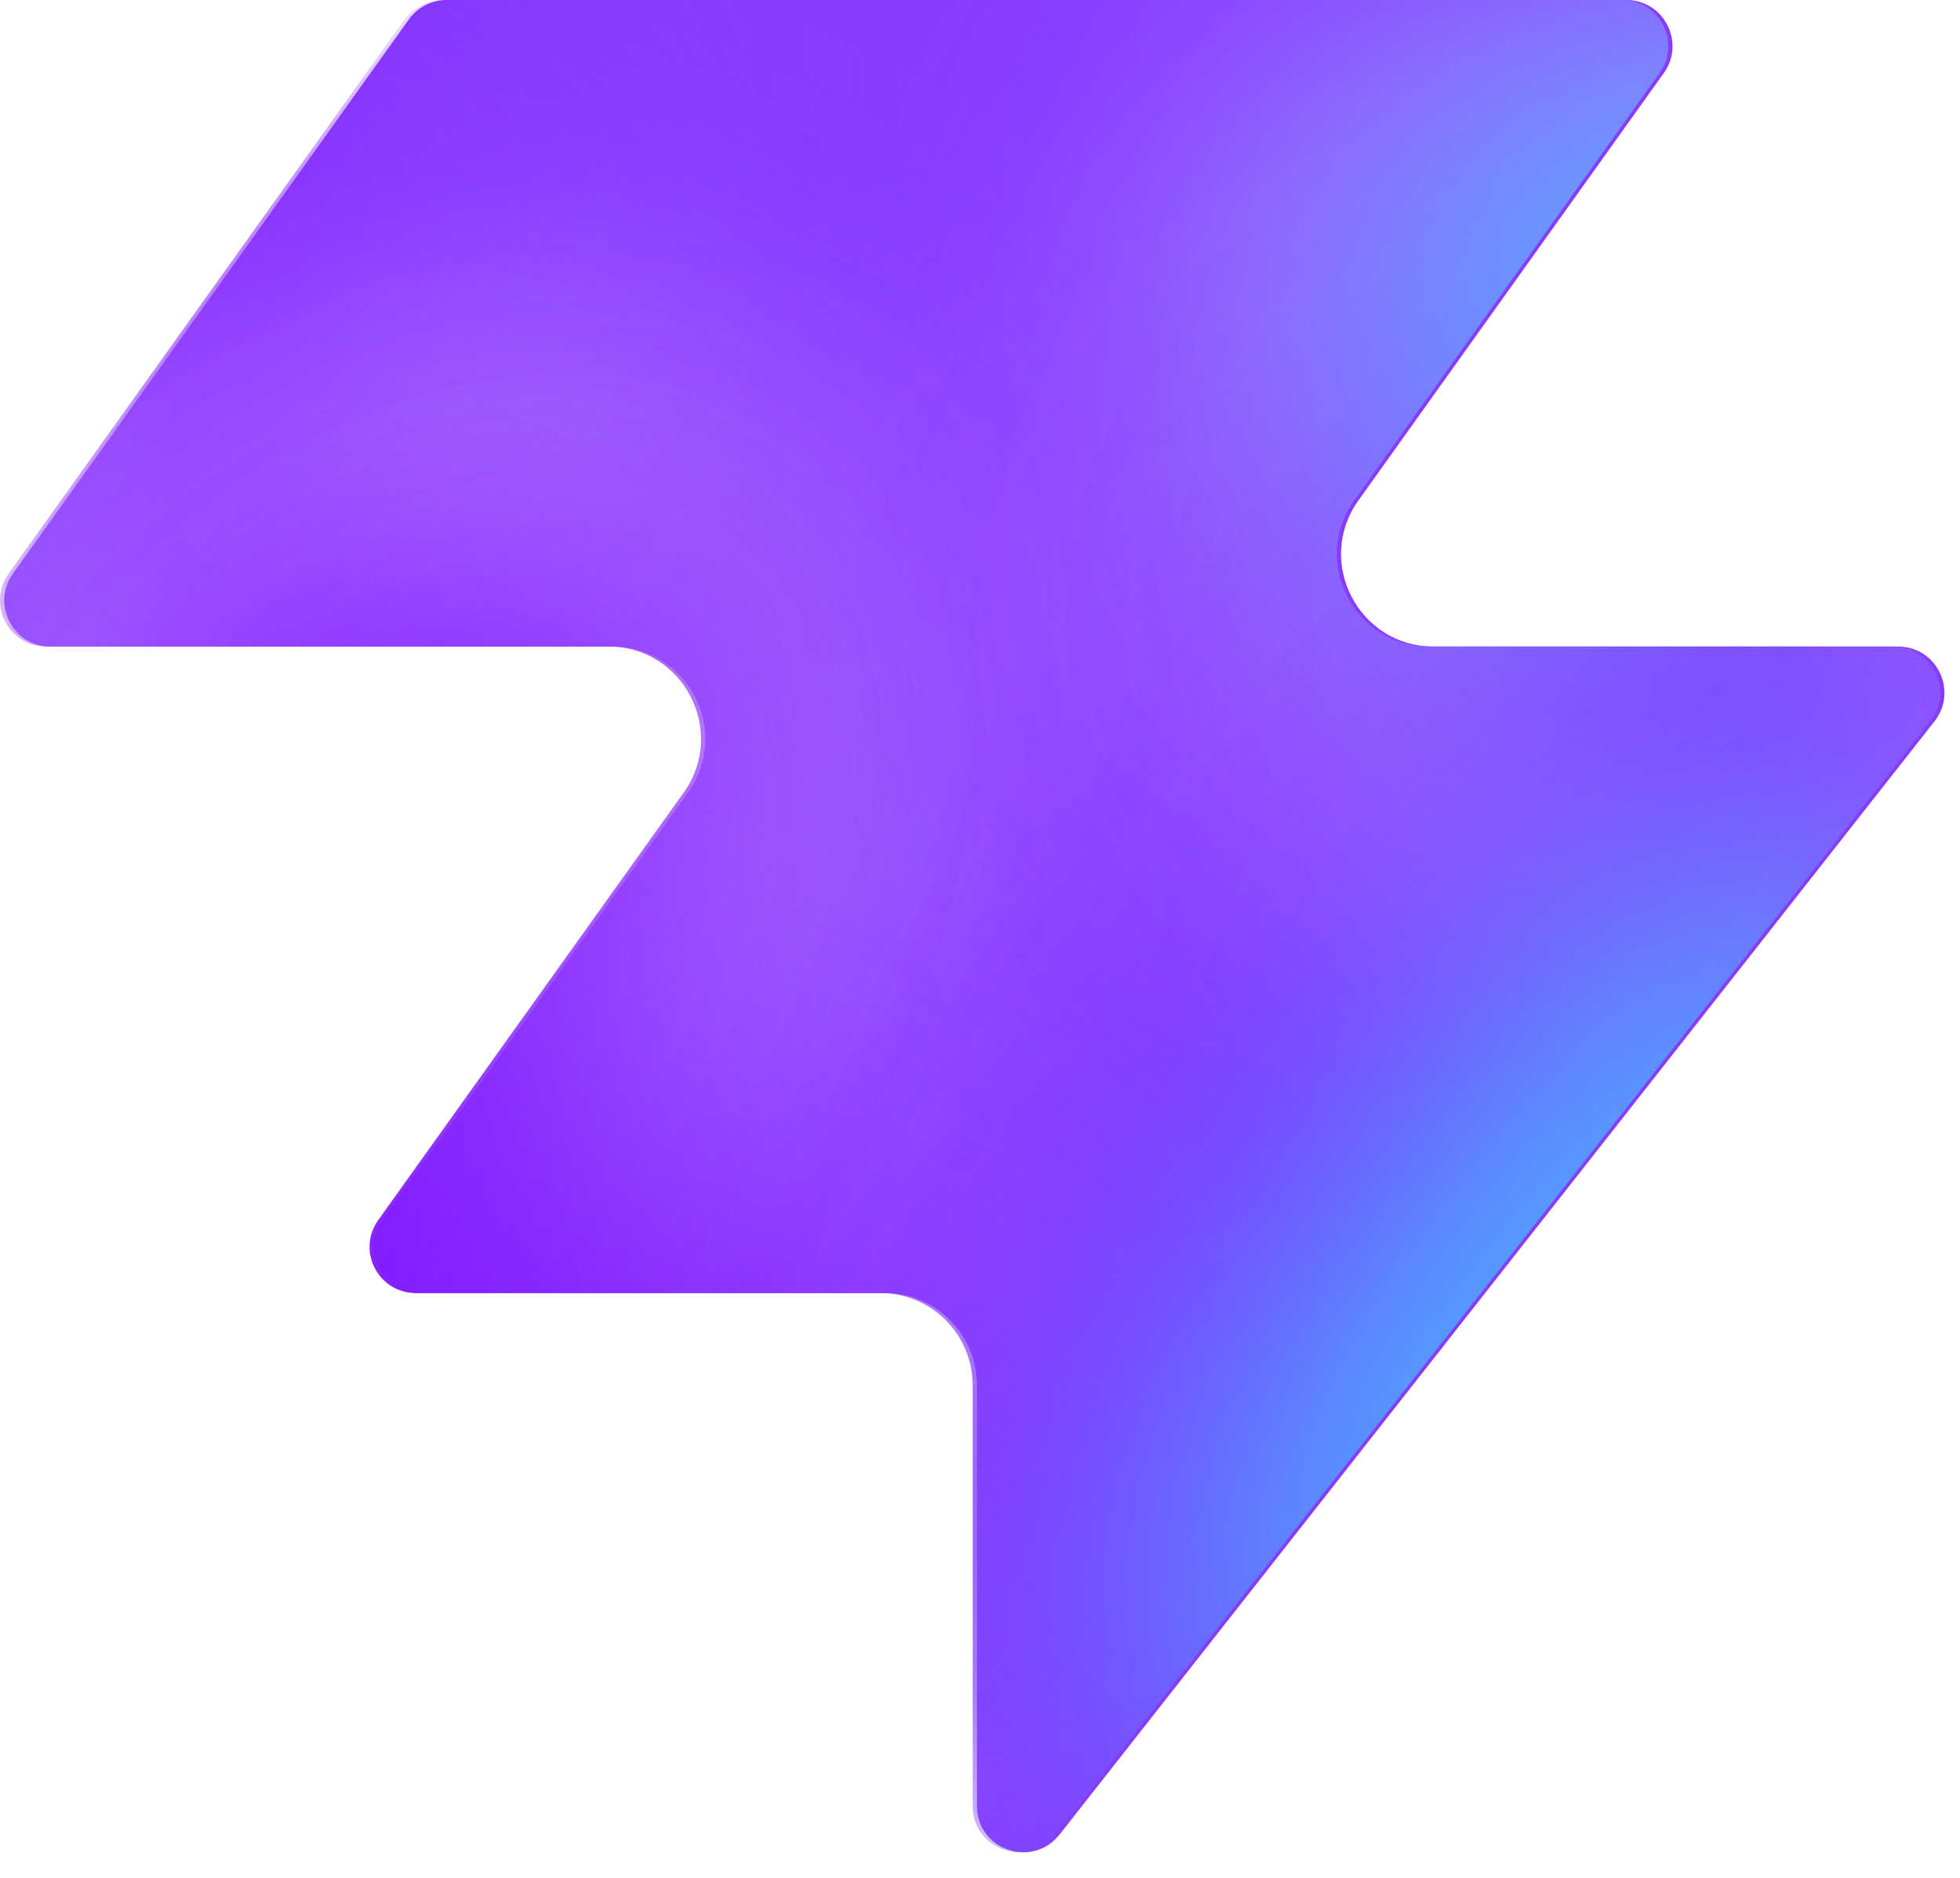
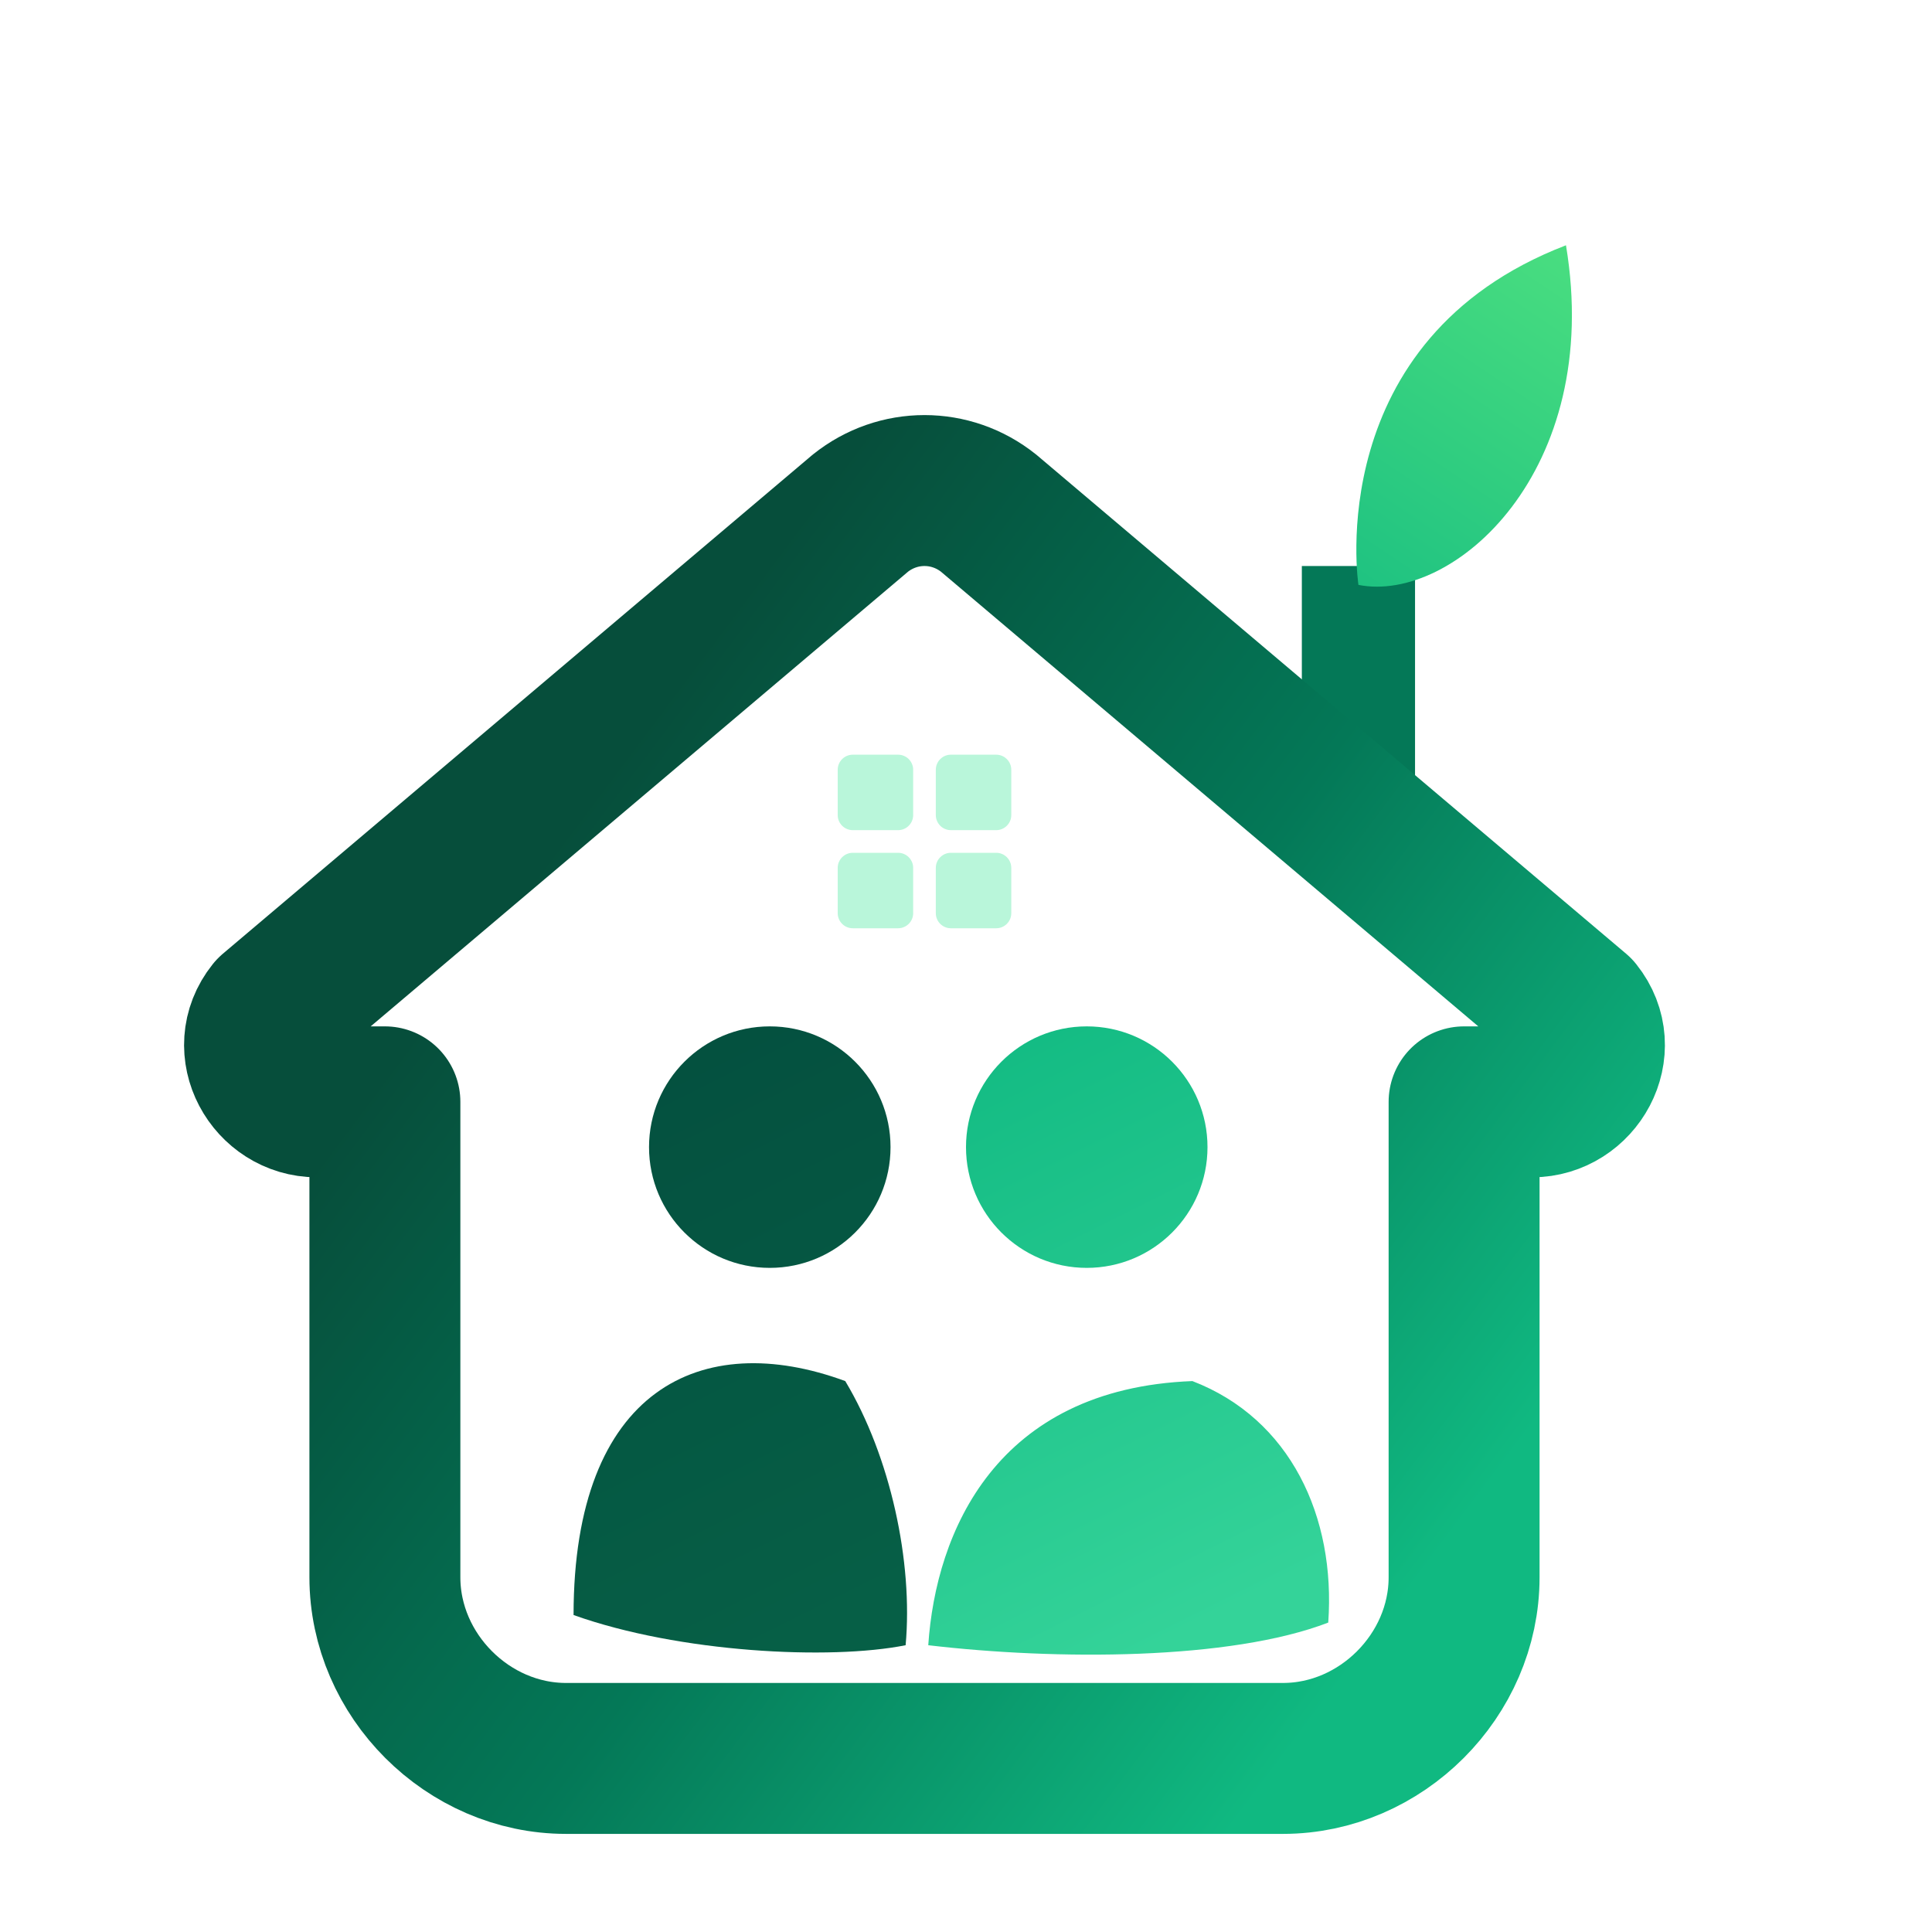
- <svg xmlns="http://www.w3.org/2000/svg" width="48" height="46" fill="none" viewBox="0 0 48 46">
-   <path fill="#863bff" d="M25.946 44.938c-.664.845-2.021.375-2.021-.698V33.937a2.26 2.26 0 0 0-2.262-2.262H10.287c-.92 0-1.456-1.04-.92-1.788l7.48-10.471c1.07-1.497 0-3.578-1.842-3.578H1.237c-.92 0-1.456-1.04-.92-1.788L10.013.474c.214-.297.556-.474.92-.474h28.894c.92 0 1.456 1.04.92 1.788l-7.48 10.471c-1.07 1.498 0 3.579 1.842 3.579h11.377c.943 0 1.473 1.088.89 1.83L25.947 44.94z" style="fill:#863bff;fill:color(display-p3 .525 .23 1);fill-opacity:1" />
-   <mask id="a" width="48" height="46" x="0" y="0" maskUnits="userSpaceOnUse" style="mask-type:alpha">
-     <path fill="#000" d="M25.842 44.938c-.664.844-2.021.375-2.021-.698V33.937a2.26 2.26 0 0 0-2.262-2.262H10.183c-.92 0-1.456-1.04-.92-1.788l7.48-10.471c1.07-1.498 0-3.579-1.842-3.579H1.133c-.92 0-1.456-1.04-.92-1.787L9.91.473c.214-.297.556-.474.92-.474h28.894c.92 0 1.456 1.04.92 1.788l-7.48 10.471c-1.07 1.498 0 3.578 1.842 3.578h11.377c.943 0 1.473 1.088.89 1.832L25.843 44.94z" style="fill:#000;fill-opacity:1" />
-   </mask>
-   <g mask="url(#a)">
-     <g filter="url(#b)">
-       <ellipse cx="5.508" cy="14.704" fill="#ede6ff" rx="5.508" ry="14.704" style="fill:#ede6ff;fill:color(display-p3 .927 .903 1);fill-opacity:1" transform="matrix(.00324 1 1 -.00324 -4.47 31.516)" />
-     </g>
-     <g filter="url(#c)">
-       <ellipse cx="10.399" cy="29.851" fill="#ede6ff" rx="10.399" ry="29.851" style="fill:#ede6ff;fill:color(display-p3 .927 .903 1);fill-opacity:1" transform="matrix(.00324 1 1 -.00324 -39.328 7.883)" />
-     </g>
-     <g filter="url(#d)">
-       <ellipse cx="5.508" cy="30.487" fill="#7e14ff" rx="5.508" ry="30.487" style="fill:#7e14ff;fill:color(display-p3 .492 .077 1);fill-opacity:1" transform="rotate(89.814 -25.913 -14.639)scale(1 -1)" />
-     </g>
-     <g filter="url(#e)">
-       <ellipse cx="5.508" cy="30.599" fill="#7e14ff" rx="5.508" ry="30.599" style="fill:#7e14ff;fill:color(display-p3 .492 .077 1);fill-opacity:1" transform="rotate(89.814 -32.644 -3.334)scale(1 -1)" />
-     </g>
-     <g filter="url(#f)">
-       <ellipse cx="5.508" cy="30.599" fill="#7e14ff" rx="5.508" ry="30.599" style="fill:#7e14ff;fill:color(display-p3 .492 .077 1);fill-opacity:1" transform="matrix(.00324 1 1 -.00324 -34.34 30.47)" />
-     </g>
-     <g filter="url(#g)">
-       <ellipse cx="14.072" cy="22.078" fill="#ede6ff" rx="14.072" ry="22.078" style="fill:#ede6ff;fill:color(display-p3 .927 .903 1);fill-opacity:1" transform="rotate(93.35 24.506 48.493)scale(-1 1)" />
-     </g>
-     <g filter="url(#h)">
-       <ellipse cx="3.47" cy="21.501" fill="#7e14ff" rx="3.47" ry="21.501" style="fill:#7e14ff;fill:color(display-p3 .492 .077 1);fill-opacity:1" transform="rotate(89.009 28.708 47.59)scale(-1 1)" />
-     </g>
-     <g filter="url(#i)">
-       <ellipse cx="3.47" cy="21.501" fill="#7e14ff" rx="3.47" ry="21.501" style="fill:#7e14ff;fill:color(display-p3 .492 .077 1);fill-opacity:1" transform="rotate(89.009 28.708 47.59)scale(-1 1)" />
-     </g>
-     <g filter="url(#j)">
-       <ellipse cx=".387" cy="8.972" fill="#7e14ff" rx="4.407" ry="29.108" style="fill:#7e14ff;fill:color(display-p3 .492 .077 1);fill-opacity:1" transform="rotate(39.51 .387 8.972)" />
-     </g>
-     <g filter="url(#k)">
-       <ellipse cx="47.523" cy="-6.092" fill="#7e14ff" rx="4.407" ry="29.108" style="fill:#7e14ff;fill:color(display-p3 .492 .077 1);fill-opacity:1" transform="rotate(37.892 47.523 -6.092)" />
-     </g>
-     <g filter="url(#l)">
-       <ellipse cx="41.412" cy="6.333" fill="#47bfff" rx="5.971" ry="9.665" style="fill:#47bfff;fill:color(display-p3 .28 .748 1);fill-opacity:1" transform="rotate(37.892 41.412 6.333)" />
-     </g>
-     <g filter="url(#m)">
-       <ellipse cx="-1.879" cy="38.332" fill="#7e14ff" rx="4.407" ry="29.108" style="fill:#7e14ff;fill:color(display-p3 .492 .077 1);fill-opacity:1" transform="rotate(37.892 -1.88 38.332)" />
-     </g>
-     <g filter="url(#n)">
-       <ellipse cx="-1.879" cy="38.332" fill="#7e14ff" rx="4.407" ry="29.108" style="fill:#7e14ff;fill:color(display-p3 .492 .077 1);fill-opacity:1" transform="rotate(37.892 -1.88 38.332)" />
-     </g>
-     <g filter="url(#o)">
-       <ellipse cx="35.651" cy="29.907" fill="#7e14ff" rx="4.407" ry="29.108" style="fill:#7e14ff;fill:color(display-p3 .492 .077 1);fill-opacity:1" transform="rotate(37.892 35.651 29.907)" />
-     </g>
-     <g filter="url(#p)">
-       <ellipse cx="38.418" cy="32.4" fill="#47bfff" rx="5.971" ry="15.297" style="fill:#47bfff;fill:color(display-p3 .28 .748 1);fill-opacity:1" transform="rotate(37.892 38.418 32.4)" />
-     </g>
-   </g>
+ <svg xmlns="http://www.w3.org/2000/svg" viewBox="0 0 512 512" fill="none">
  <defs>
-     <filter id="b" width="60.045" height="41.654" x="-19.77" y="16.149" color-interpolation-filters="sRGB" filterUnits="userSpaceOnUse">
-       <feFlood flood-opacity="0" result="BackgroundImageFix" />
-       <feBlend in="SourceGraphic" in2="BackgroundImageFix" result="shape" />
-       <feGaussianBlur result="effect1_foregroundBlur_2002_17158" stdDeviation="7.659" />
-     </filter>
-     <filter id="c" width="90.34" height="51.437" x="-54.613" y="-7.533" color-interpolation-filters="sRGB" filterUnits="userSpaceOnUse">
-       <feFlood flood-opacity="0" result="BackgroundImageFix" />
-       <feBlend in="SourceGraphic" in2="BackgroundImageFix" result="shape" />
-       <feGaussianBlur result="effect1_foregroundBlur_2002_17158" stdDeviation="7.659" />
-     </filter>
-     <filter id="d" width="79.355" height="29.4" x="-49.64" y="2.03" color-interpolation-filters="sRGB" filterUnits="userSpaceOnUse">
-       <feFlood flood-opacity="0" result="BackgroundImageFix" />
-       <feBlend in="SourceGraphic" in2="BackgroundImageFix" result="shape" />
-       <feGaussianBlur result="effect1_foregroundBlur_2002_17158" stdDeviation="4.596" />
-     </filter>
-     <filter id="e" width="79.579" height="29.4" x="-45.045" y="20.029" color-interpolation-filters="sRGB" filterUnits="userSpaceOnUse">
-       <feFlood flood-opacity="0" result="BackgroundImageFix" />
-       <feBlend in="SourceGraphic" in2="BackgroundImageFix" result="shape" />
-       <feGaussianBlur result="effect1_foregroundBlur_2002_17158" stdDeviation="4.596" />
-     </filter>
-     <filter id="f" width="79.579" height="29.4" x="-43.513" y="21.178" color-interpolation-filters="sRGB" filterUnits="userSpaceOnUse">
-       <feFlood flood-opacity="0" result="BackgroundImageFix" />
-       <feBlend in="SourceGraphic" in2="BackgroundImageFix" result="shape" />
-       <feGaussianBlur result="effect1_foregroundBlur_2002_17158" stdDeviation="4.596" />
-     </filter>
-     <filter id="g" width="74.749" height="58.852" x="15.756" y="-17.901" color-interpolation-filters="sRGB" filterUnits="userSpaceOnUse">
-       <feFlood flood-opacity="0" result="BackgroundImageFix" />
-       <feBlend in="SourceGraphic" in2="BackgroundImageFix" result="shape" />
-       <feGaussianBlur result="effect1_foregroundBlur_2002_17158" stdDeviation="7.659" />
-     </filter>
-     <filter id="h" width="61.377" height="25.362" x="23.548" y="2.284" color-interpolation-filters="sRGB" filterUnits="userSpaceOnUse">
-       <feFlood flood-opacity="0" result="BackgroundImageFix" />
-       <feBlend in="SourceGraphic" in2="BackgroundImageFix" result="shape" />
-       <feGaussianBlur result="effect1_foregroundBlur_2002_17158" stdDeviation="4.596" />
-     </filter>
-     <filter id="i" width="61.377" height="25.362" x="23.548" y="2.284" color-interpolation-filters="sRGB" filterUnits="userSpaceOnUse">
-       <feFlood flood-opacity="0" result="BackgroundImageFix" />
-       <feBlend in="SourceGraphic" in2="BackgroundImageFix" result="shape" />
-       <feGaussianBlur result="effect1_foregroundBlur_2002_17158" stdDeviation="4.596" />
-     </filter>
-     <filter id="j" width="56.045" height="63.649" x="-27.636" y="-22.853" color-interpolation-filters="sRGB" filterUnits="userSpaceOnUse">
-       <feFlood flood-opacity="0" result="BackgroundImageFix" />
-       <feBlend in="SourceGraphic" in2="BackgroundImageFix" result="shape" />
-       <feGaussianBlur result="effect1_foregroundBlur_2002_17158" stdDeviation="4.596" />
-     </filter>
-     <filter id="k" width="54.814" height="64.646" x="20.116" y="-38.415" color-interpolation-filters="sRGB" filterUnits="userSpaceOnUse">
-       <feFlood flood-opacity="0" result="BackgroundImageFix" />
-       <feBlend in="SourceGraphic" in2="BackgroundImageFix" result="shape" />
-       <feGaussianBlur result="effect1_foregroundBlur_2002_17158" stdDeviation="4.596" />
-     </filter>
-     <filter id="l" width="33.541" height="35.313" x="24.641" y="-11.323" color-interpolation-filters="sRGB" filterUnits="userSpaceOnUse">
-       <feFlood flood-opacity="0" result="BackgroundImageFix" />
-       <feBlend in="SourceGraphic" in2="BackgroundImageFix" result="shape" />
-       <feGaussianBlur result="effect1_foregroundBlur_2002_17158" stdDeviation="4.596" />
-     </filter>
-     <filter id="m" width="54.814" height="64.646" x="-29.286" y="6.009" color-interpolation-filters="sRGB" filterUnits="userSpaceOnUse">
-       <feFlood flood-opacity="0" result="BackgroundImageFix" />
-       <feBlend in="SourceGraphic" in2="BackgroundImageFix" result="shape" />
-       <feGaussianBlur result="effect1_foregroundBlur_2002_17158" stdDeviation="4.596" />
-     </filter>
-     <filter id="n" width="54.814" height="64.646" x="-29.286" y="6.009" color-interpolation-filters="sRGB" filterUnits="userSpaceOnUse">
-       <feFlood flood-opacity="0" result="BackgroundImageFix" />
-       <feBlend in="SourceGraphic" in2="BackgroundImageFix" result="shape" />
-       <feGaussianBlur result="effect1_foregroundBlur_2002_17158" stdDeviation="4.596" />
-     </filter>
-     <filter id="o" width="54.814" height="64.646" x="8.244" y="-2.416" color-interpolation-filters="sRGB" filterUnits="userSpaceOnUse">
-       <feFlood flood-opacity="0" result="BackgroundImageFix" />
-       <feBlend in="SourceGraphic" in2="BackgroundImageFix" result="shape" />
-       <feGaussianBlur result="effect1_foregroundBlur_2002_17158" stdDeviation="4.596" />
-     </filter>
-     <filter id="p" width="39.409" height="43.623" x="18.713" y="10.588" color-interpolation-filters="sRGB" filterUnits="userSpaceOnUse">
-       <feFlood flood-opacity="0" result="BackgroundImageFix" />
-       <feBlend in="SourceGraphic" in2="BackgroundImageFix" result="shape" />
-       <feGaussianBlur result="effect1_foregroundBlur_2002_17158" stdDeviation="4.596" />
-     </filter>
+     <linearGradient id="roofGrad" x1="60" y1="280" x2="380" y2="120" gradientUnits="userSpaceOnUse">
+       <stop offset="0%" stop-color="#059669" />
+       <stop offset="50%" stop-color="#10b981" />
+       <stop offset="100%" stop-color="#34d399" />
+     </linearGradient>
+     <linearGradient id="wallGrad" x1="120" y1="260" x2="360" y2="440" gradientUnits="userSpaceOnUse">
+       <stop offset="0%" stop-color="#064e3b" />
+       <stop offset="50%" stop-color="#047857" />
+       <stop offset="100%" stop-color="#10b981" />
+     </linearGradient>
+     <linearGradient id="leafGrad" x1="330" y1="180" x2="410" y2="60" gradientUnits="userSpaceOnUse">
+       <stop offset="0%" stop-color="#10b981" />
+       <stop offset="100%" stop-color="#4ade80" />
+     </linearGradient>
+     <linearGradient id="studentTeal" x1="160" y1="260" x2="240" y2="420" gradientUnits="userSpaceOnUse">
+       <stop offset="0%" stop-color="#044e3e" />
+       <stop offset="100%" stop-color="#065f46" />
+     </linearGradient>
+     <linearGradient id="studentGreen" x1="260" y1="260" x2="340" y2="420" gradientUnits="userSpaceOnUse">
+       <stop offset="0%" stop-color="#10b981" />
+       <stop offset="100%" stop-color="#34d399" />
+     </linearGradient>
  </defs>
+   <path d="M345 150V210H375V150H345Z" fill="#047857" rx="6" />
+   <path d="M360 155C360 155 350 90 415 65C425 125 385 160 360 155Z" fill="url(#leafGrad)" />
+   <path d="M72 268C64 278 72 292 84 292H102V418C102 444 124 466 150 466H340C366 466 388 444 388 418V292H406C418 292 426 278 418 268L262 136C252 128 238 128 228 136L72 268Z" fill="none" stroke="url(#wallGrad)" stroke-width="40" stroke-linejoin="round" stroke-linecap="round" />
+   <rect x="222" y="200" width="20" height="20" rx="4" fill="#a7f3d0" fill-opacity="0.8" />
+   <rect x="248" y="200" width="20" height="20" rx="4" fill="#a7f3d0" fill-opacity="0.8" />
+   <rect x="222" y="226" width="20" height="20" rx="4" fill="#a7f3d0" fill-opacity="0.8" />
+   <rect x="248" y="226" width="20" height="20" rx="4" fill="#a7f3d0" fill-opacity="0.8" />
+   <circle cx="204" cy="304" r="32" fill="url(#studentTeal)" />
+   <path d="M152 428C152 368 186 352 224 366C236 386 242 414 240 436C220 440 180 438 152 428Z" fill="url(#studentTeal)" />
+   <circle cx="288" cy="304" r="32" fill="url(#studentGreen)" />
+   <path d="M246 436C248 406 264 368 316 366C342 376 354 402 352 430C326 440 280 440 246 436Z" fill="url(#studentGreen)" />
</svg>
